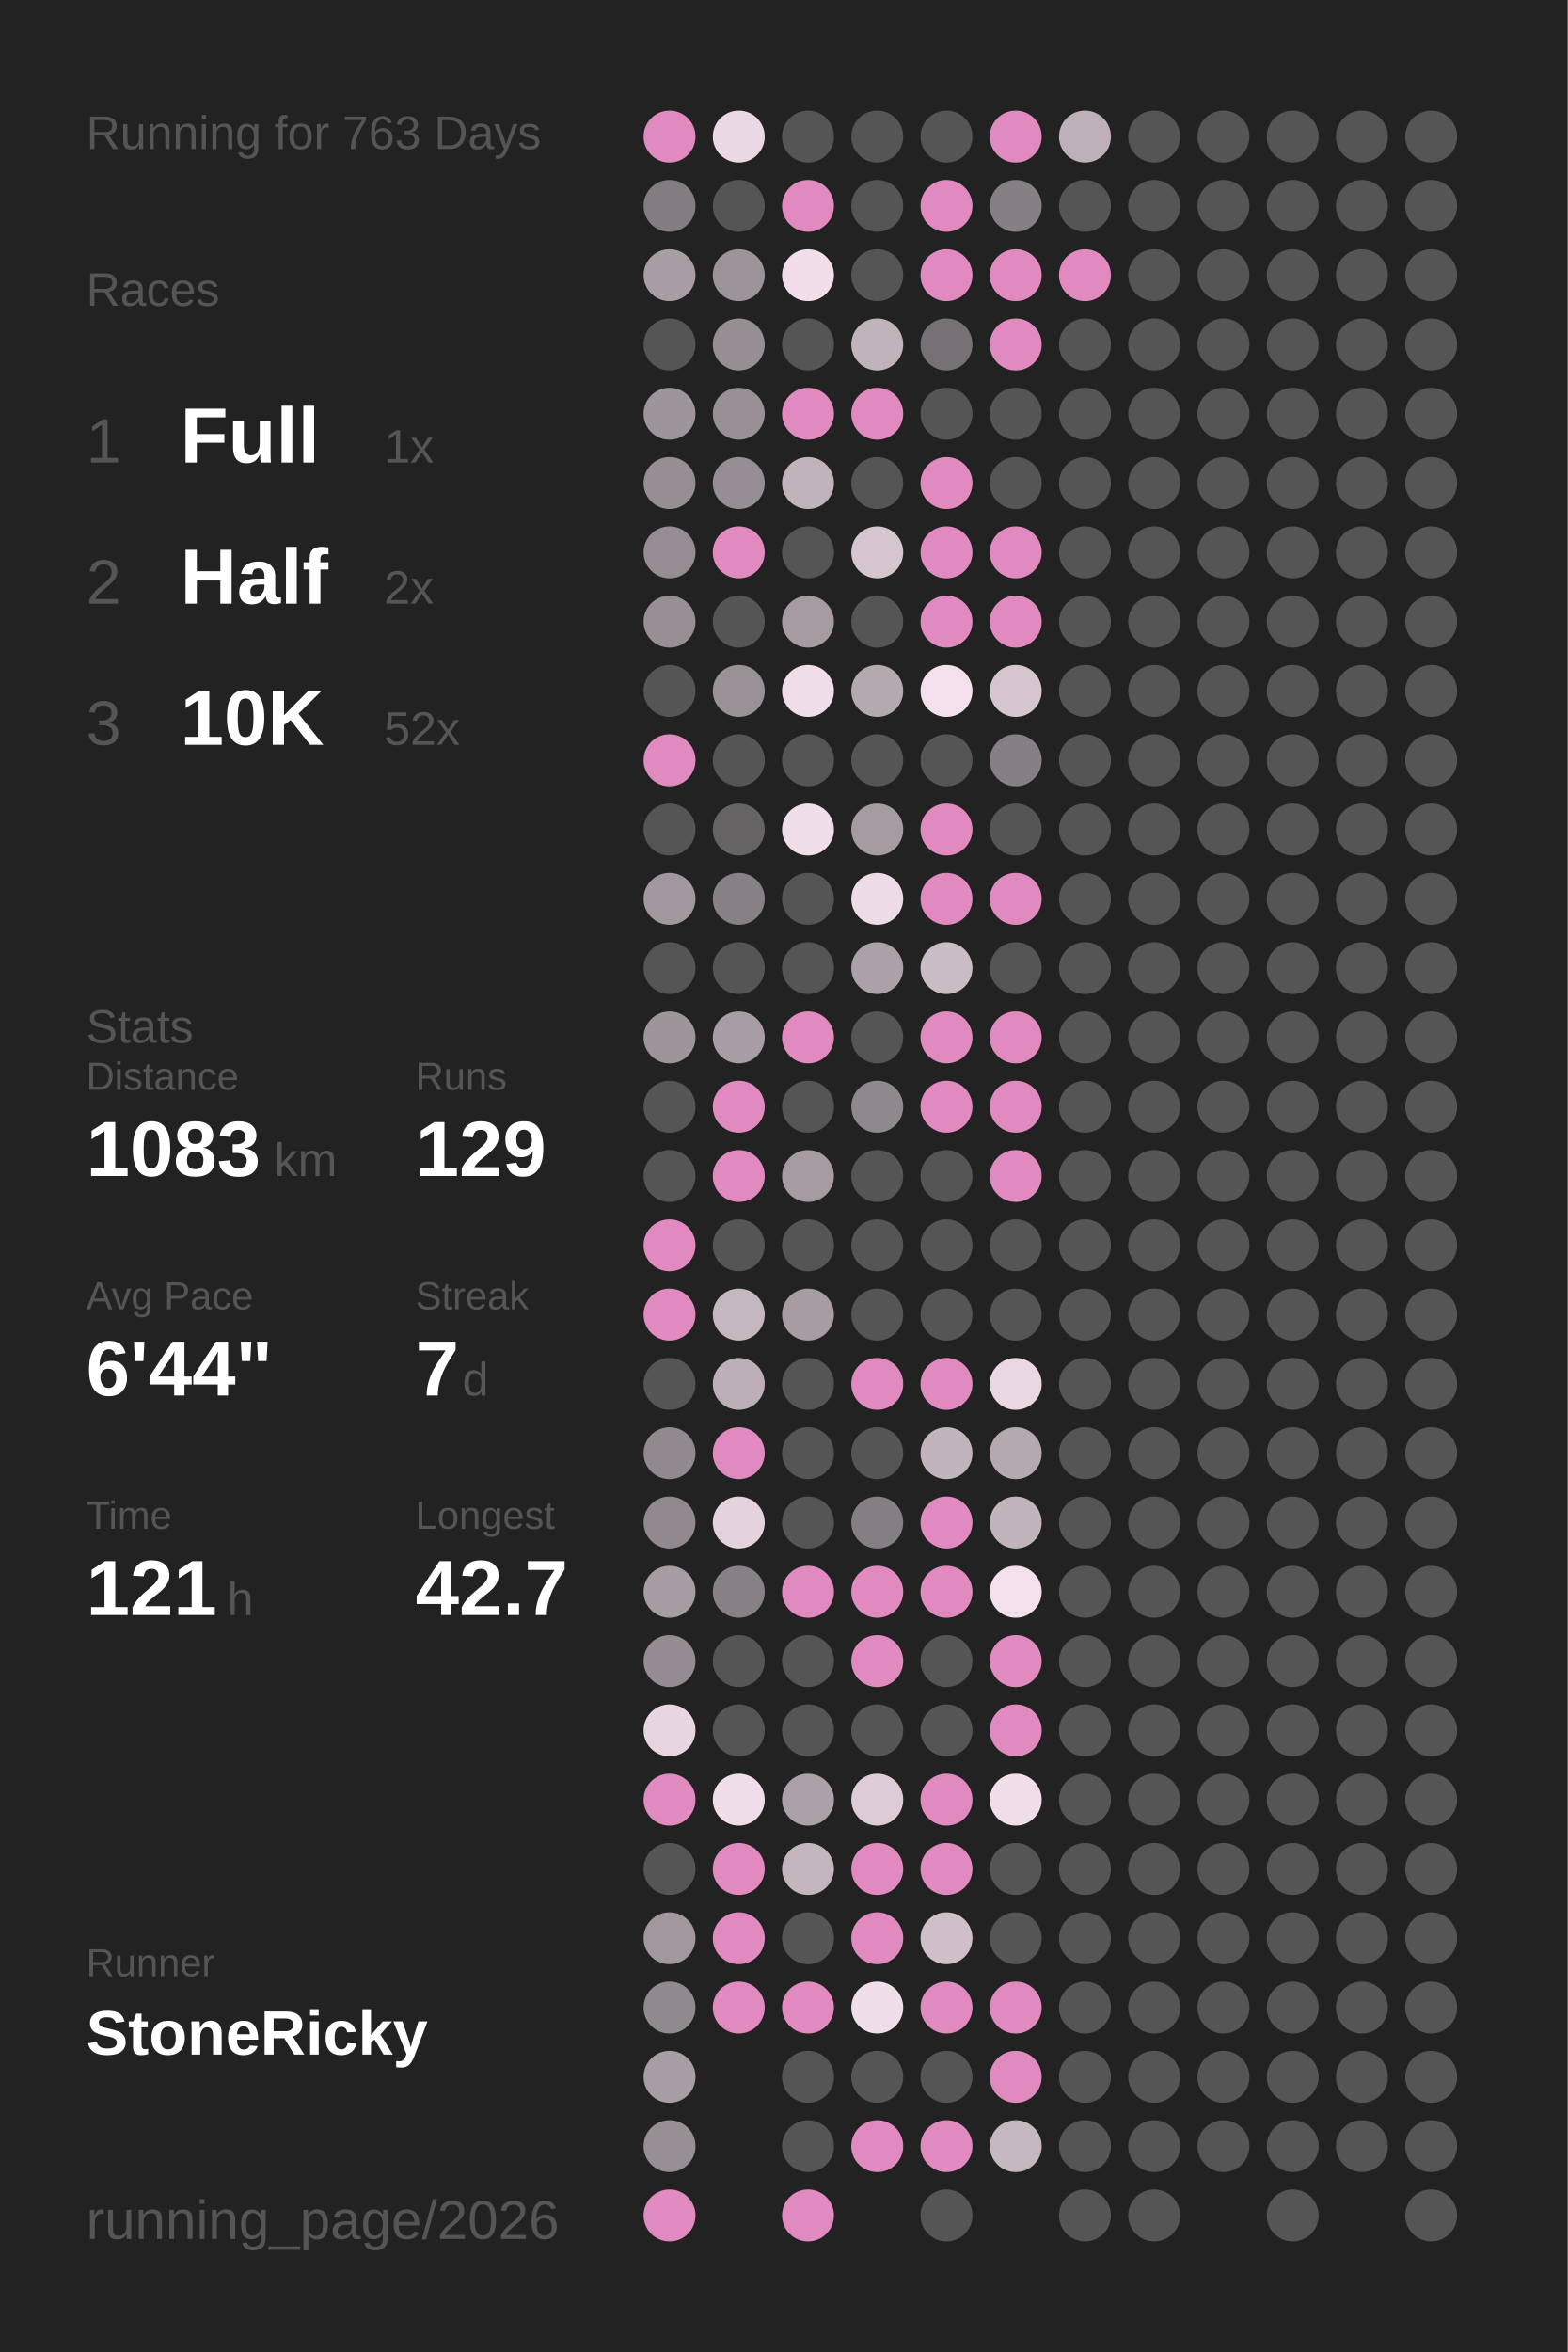
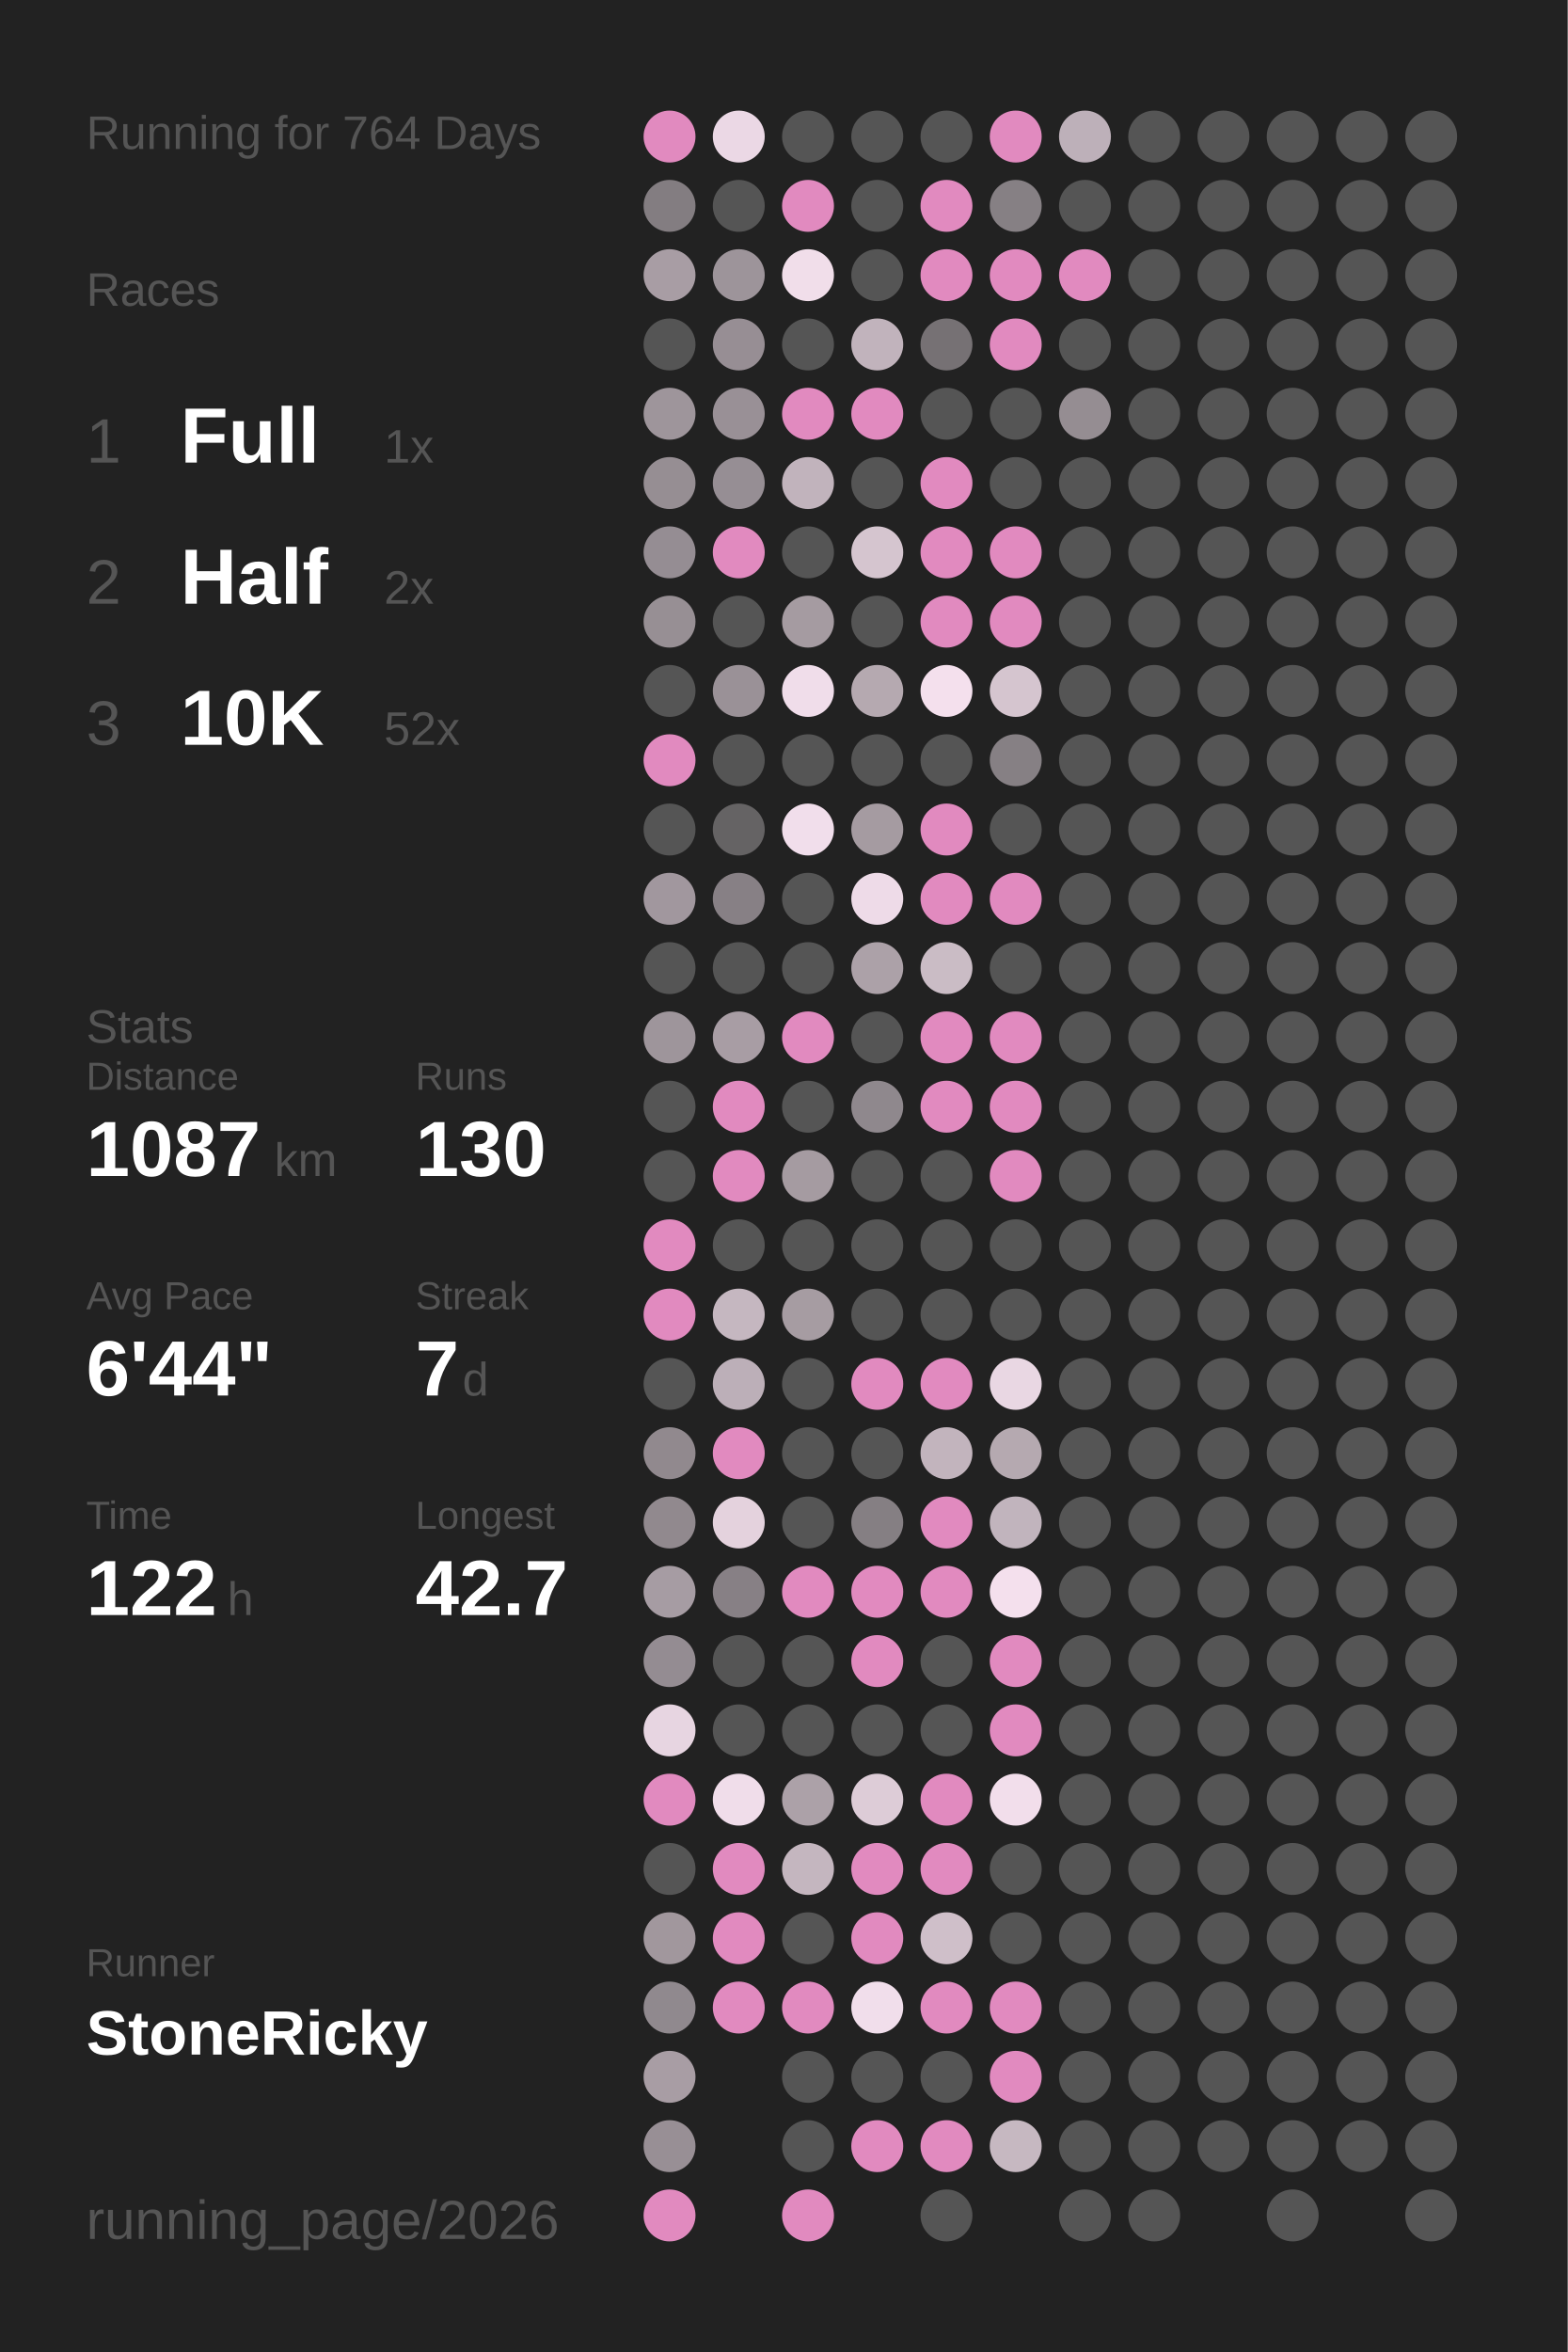
<svg xmlns="http://www.w3.org/2000/svg" baseProfile="full" height="300mm" version="1.1" viewBox="0,0,200,300" width="200mm">
  <defs />
  <rect fill="#222222" height="300" width="200" x="0" y="0" />
-   <text fill="#555555" style="font-size:6px; font-family:Arial;" x="11" y="19">Running for 763 Days</text>
+   <text fill="#555555" style="font-size:6px; font-family:Arial;" x="11" y="19">Running for 764 Days</text>
  <text fill="#555555" style="font-size:6px; font-family:Arial;" x="11" y="39">Races</text>
  <text fill="#555555" style="font-size:8px; font-family:Arial;" x="11" y="59">1</text>
  <text fill="#FFFFFF" style="font-size:10px; font-family:Arial; font-weight:bold;" x="23" y="59">Full</text>
  <text fill="#555555" style="font-size:6px; font-family:Arial;" x="49" y="59">1x</text>
  <text fill="#555555" style="font-size:8px; font-family:Arial;" x="11" y="77">2</text>
  <text fill="#FFFFFF" style="font-size:10px; font-family:Arial; font-weight:bold;" x="23" y="77">Half</text>
  <text fill="#555555" style="font-size:6px; font-family:Arial;" x="49" y="77">2x</text>
  <text fill="#555555" style="font-size:8px; font-family:Arial;" x="11" y="95">3</text>
  <text fill="#FFFFFF" style="font-size:10px; font-family:Arial; font-weight:bold;" x="23" y="95">10K</text>
  <text fill="#555555" style="font-size:6px; font-family:Arial;" x="49" y="95">52x</text>
  <text fill="#555555" style="font-size:6px; font-family:Arial;" x="11" y="133">Stats</text>
  <text fill="#555555" style="font-size:5px; font-family:Arial;" x="11" y="139">Distance</text>
-   <text fill="#FFFFFF" style="font-size:10px; font-family:Arial; font-weight:bold;" x="11" y="150">1083</text>
+   <text fill="#FFFFFF" style="font-size:10px; font-family:Arial; font-weight:bold;" x="11" y="150">1087</text>
  <text fill="#555555" style="font-size:6px; font-family:Arial;" x="35" y="150">km</text>
  <text fill="#555555" style="font-size:5px; font-family:Arial;" x="53" y="139">Runs</text>
-   <text fill="#FFFFFF" style="font-size:10px; font-family:Arial; font-weight:bold;" x="53" y="150">129</text>
+   <text fill="#FFFFFF" style="font-size:10px; font-family:Arial; font-weight:bold;" x="53" y="150">130</text>
  <text fill="#555555" style="font-size:5px; font-family:Arial;" x="11" y="167">Avg Pace</text>
  <text fill="#FFFFFF" style="font-size:10px; font-family:Arial; font-weight:bold;" x="11" y="178">6'44"</text>
  <text fill="#555555" style="font-size:5px; font-family:Arial;" x="53" y="167">Streak</text>
  <text fill="#FFFFFF" style="font-size:10px; font-family:Arial; font-weight:bold;" x="53" y="178">7</text>
  <text fill="#555555" style="font-size:6px; font-family:Arial;" x="59" y="178">d</text>
  <text fill="#555555" style="font-size:5px; font-family:Arial;" x="11" y="195">Time</text>
-   <text fill="#FFFFFF" style="font-size:10px; font-family:Arial; font-weight:bold;" x="11" y="206">121</text>
+   <text fill="#FFFFFF" style="font-size:10px; font-family:Arial; font-weight:bold;" x="11" y="206">122</text>
  <text fill="#555555" style="font-size:6px; font-family:Arial;" x="29" y="206">h</text>
  <text fill="#555555" style="font-size:5px; font-family:Arial;" x="53" y="195">Longest</text>
  <text fill="#FFFFFF" style="font-size:10px; font-family:Arial; font-weight:bold;" x="53" y="206">42.7</text>
  <text fill="#555555" style="font-size:5px; font-family:Arial;" x="11" y="252.065">Runner</text>
  <text fill="#FFFFFF" style="font-size:8px; font-family:Arial; font-weight:bold;" x="11" y="262.065">StoneRicky</text>
  <text fill="#555555" style="font-size:7px; font-family:Arial;" x="11" y="285.581">running_page/2026</text>
  <circle cx="85.417" cy="17.419" fill="#E18ABF" r="3.312" />
  <circle cx="85.417" cy="26.258" fill="#837d81" r="3.312" />
  <circle cx="85.417" cy="35.097" fill="#a89da4" r="3.312" />
  <circle cx="85.417" cy="43.935" fill="#555555" r="3.312" />
  <circle cx="85.417" cy="52.774" fill="#9e959b" r="3.312" />
  <circle cx="85.417" cy="61.613" fill="#968e93" r="3.312" />
  <circle cx="85.417" cy="70.452" fill="#958d93" r="3.312" />
  <circle cx="85.417" cy="79.29" fill="#978f94" r="3.312" />
  <circle cx="85.417" cy="88.129" fill="#555555" r="3.312" />
  <circle cx="85.417" cy="96.968" fill="#E18ABF" r="3.312" />
  <circle cx="85.417" cy="105.806" fill="#555555" r="3.312" />
  <circle cx="85.417" cy="114.645" fill="#a1979e" r="3.312" />
  <circle cx="85.417" cy="123.484" fill="#555555" r="3.312" />
  <circle cx="85.417" cy="132.323" fill="#9e959b" r="3.312" />
  <circle cx="85.417" cy="141.161" fill="#555555" r="3.312" />
  <circle cx="85.417" cy="150" fill="#555555" r="3.312" />
  <circle cx="85.417" cy="158.839" fill="#E18ABF" r="3.312" />
  <circle cx="85.417" cy="167.677" fill="#E18ABF" r="3.312" />
  <circle cx="85.417" cy="176.516" fill="#555555" r="3.312" />
  <circle cx="85.417" cy="185.355" fill="#91898e" r="3.312" />
  <circle cx="85.417" cy="194.194" fill="#91898e" r="3.312" />
  <circle cx="85.417" cy="203.032" fill="#a69ca3" r="3.312" />
  <circle cx="85.417" cy="211.871" fill="#948c92" r="3.312" />
  <circle cx="85.417" cy="220.71" fill="#e7d5e1" r="3.312" />
  <circle cx="85.417" cy="229.548" fill="#E18ABF" r="3.312" />
  <circle cx="85.417" cy="238.387" fill="#555555" r="3.312" />
  <circle cx="85.417" cy="247.226" fill="#a1979d" r="3.312" />
  <circle cx="85.417" cy="256.065" fill="#90898e" r="3.312" />
  <circle cx="85.417" cy="264.903" fill="#a89da4" r="3.312" />
  <circle cx="85.417" cy="273.742" fill="#988f95" r="3.312" />
  <circle cx="85.417" cy="282.581" fill="#E18ABF" r="3.312" />
  <circle cx="94.25" cy="17.419" fill="#ebd8e5" r="3.312" />
  <circle cx="94.25" cy="26.258" fill="#555555" r="3.312" />
  <circle cx="94.25" cy="35.097" fill="#9d949a" r="3.312" />
  <circle cx="94.25" cy="43.935" fill="#978e94" r="3.312" />
  <circle cx="94.25" cy="52.774" fill="#999096" r="3.312" />
  <circle cx="94.25" cy="61.613" fill="#968e94" r="3.312" />
  <circle cx="94.25" cy="70.452" fill="#E18ABF" r="3.312" />
  <circle cx="94.25" cy="79.29" fill="#555555" r="3.312" />
  <circle cx="94.25" cy="88.129" fill="#9a9197" r="3.312" />
  <circle cx="94.25" cy="96.968" fill="#555555" r="3.312" />
  <circle cx="94.25" cy="105.806" fill="#656364" r="3.312" />
  <circle cx="94.25" cy="114.645" fill="#878085" r="3.312" />
  <circle cx="94.25" cy="123.484" fill="#555555" r="3.312" />
  <circle cx="94.25" cy="132.323" fill="#a89da4" r="3.312" />
  <circle cx="94.25" cy="141.161" fill="#E18ABF" r="3.312" />
  <circle cx="94.25" cy="150" fill="#E18ABF" r="3.312" />
  <circle cx="94.25" cy="158.839" fill="#555555" r="3.312" />
  <circle cx="94.25" cy="167.677" fill="#c5b7c0" r="3.312" />
  <circle cx="94.25" cy="176.516" fill="#bcafb8" r="3.312" />
  <circle cx="94.25" cy="185.355" fill="#E18ABF" r="3.312" />
  <circle cx="94.25" cy="194.194" fill="#e4d2dd" r="3.312" />
  <circle cx="94.25" cy="203.032" fill="#878085" r="3.312" />
  <circle cx="94.25" cy="211.871" fill="#555555" r="3.312" />
  <circle cx="94.25" cy="220.71" fill="#555555" r="3.312" />
  <circle cx="94.25" cy="229.548" fill="#f0ddea" r="3.312" />
  <circle cx="94.25" cy="238.387" fill="#E18ABF" r="3.312" />
  <circle cx="94.25" cy="247.226" fill="#E18ABF" r="3.312" />
  <circle cx="94.25" cy="256.065" fill="#E18ABF" r="3.312" />
  <circle cx="103.083" cy="17.419" fill="#555555" r="3.312" />
  <circle cx="103.083" cy="26.258" fill="#E18ABF" r="3.312" />
  <circle cx="103.083" cy="35.097" fill="#f1deea" r="3.312" />
  <circle cx="103.083" cy="43.935" fill="#555555" r="3.312" />
  <circle cx="103.083" cy="52.774" fill="#E18ABF" r="3.312" />
  <circle cx="103.083" cy="61.613" fill="#c1b3bc" r="3.312" />
  <circle cx="103.083" cy="70.452" fill="#555555" r="3.312" />
  <circle cx="103.083" cy="79.29" fill="#a59ba1" r="3.312" />
  <circle cx="103.083" cy="88.129" fill="#f0ddea" r="3.312" />
  <circle cx="103.083" cy="96.968" fill="#555555" r="3.312" />
  <circle cx="103.083" cy="105.806" fill="#f1deeb" r="3.312" />
  <circle cx="103.083" cy="114.645" fill="#555555" r="3.312" />
  <circle cx="103.083" cy="123.484" fill="#555555" r="3.312" />
  <circle cx="103.083" cy="132.323" fill="#E18ABF" r="3.312" />
  <circle cx="103.083" cy="141.161" fill="#555555" r="3.312" />
  <circle cx="103.083" cy="150" fill="#a59ba1" r="3.312" />
  <circle cx="103.083" cy="158.839" fill="#555555" r="3.312" />
  <circle cx="103.083" cy="167.677" fill="#a69ca2" r="3.312" />
  <circle cx="103.083" cy="176.516" fill="#555555" r="3.312" />
  <circle cx="103.083" cy="185.355" fill="#555555" r="3.312" />
  <circle cx="103.083" cy="194.194" fill="#555555" r="3.312" />
  <circle cx="103.083" cy="203.032" fill="#E18ABF" r="3.312" />
  <circle cx="103.083" cy="211.871" fill="#555555" r="3.312" />
  <circle cx="103.083" cy="220.71" fill="#555555" r="3.312" />
  <circle cx="103.083" cy="229.548" fill="#aca1a8" r="3.312" />
  <circle cx="103.083" cy="238.387" fill="#c4b6bf" r="3.312" />
  <circle cx="103.083" cy="247.226" fill="#555555" r="3.312" />
  <circle cx="103.083" cy="256.065" fill="#E18ABF" r="3.312" />
  <circle cx="103.083" cy="264.903" fill="#555555" r="3.312" />
  <circle cx="103.083" cy="273.742" fill="#555555" r="3.312" />
  <circle cx="103.083" cy="282.581" fill="#E18ABF" r="3.312" />
  <circle cx="111.917" cy="17.419" fill="#555555" r="3.312" />
  <circle cx="111.917" cy="26.258" fill="#555555" r="3.312" />
  <circle cx="111.917" cy="35.097" fill="#555555" r="3.312" />
  <circle cx="111.917" cy="43.935" fill="#c1b3bc" r="3.312" />
  <circle cx="111.917" cy="52.774" fill="#E18ABF" r="3.312" />
  <circle cx="111.917" cy="61.613" fill="#555555" r="3.312" />
  <circle cx="111.917" cy="70.452" fill="#d5c5cf" r="3.312" />
  <circle cx="111.917" cy="79.29" fill="#555555" r="3.312" />
  <circle cx="111.917" cy="88.129" fill="#b5a9b0" r="3.312" />
  <circle cx="111.917" cy="96.968" fill="#555555" r="3.312" />
  <circle cx="111.917" cy="105.806" fill="#a59ba1" r="3.312" />
  <circle cx="111.917" cy="114.645" fill="#eedbe8" r="3.312" />
  <circle cx="111.917" cy="123.484" fill="#aca1a8" r="3.312" />
  <circle cx="111.917" cy="132.323" fill="#555555" r="3.312" />
  <circle cx="111.917" cy="141.161" fill="#8f888d" r="3.312" />
  <circle cx="111.917" cy="150" fill="#555555" r="3.312" />
  <circle cx="111.917" cy="158.839" fill="#555555" r="3.312" />
  <circle cx="111.917" cy="167.677" fill="#555555" r="3.312" />
  <circle cx="111.917" cy="176.516" fill="#E18ABF" r="3.312" />
  <circle cx="111.917" cy="185.355" fill="#555555" r="3.312" />
  <circle cx="111.917" cy="194.194" fill="#857f83" r="3.312" />
  <circle cx="111.917" cy="203.032" fill="#E18ABF" r="3.312" />
  <circle cx="111.917" cy="211.871" fill="#E18ABF" r="3.312" />
  <circle cx="111.917" cy="220.71" fill="#555555" r="3.312" />
  <circle cx="111.917" cy="229.548" fill="#ddccd7" r="3.312" />
  <circle cx="111.917" cy="238.387" fill="#E18ABF" r="3.312" />
  <circle cx="111.917" cy="247.226" fill="#E18ABF" r="3.312" />
  <circle cx="111.917" cy="256.065" fill="#f1deeb" r="3.312" />
  <circle cx="111.917" cy="264.903" fill="#555555" r="3.312" />
  <circle cx="111.917" cy="273.742" fill="#E18ABF" r="3.312" />
  <circle cx="120.75" cy="17.419" fill="#555555" r="3.312" />
  <circle cx="120.75" cy="26.258" fill="#E18ABF" r="3.312" />
  <circle cx="120.75" cy="35.097" fill="#E18ABF" r="3.312" />
  <circle cx="120.75" cy="43.935" fill="#767174" r="3.312" />
  <circle cx="120.75" cy="52.774" fill="#555555" r="3.312" />
  <circle cx="120.75" cy="61.613" fill="#E18ABF" r="3.312" />
  <circle cx="120.75" cy="70.452" fill="#E18ABF" r="3.312" />
  <circle cx="120.75" cy="79.29" fill="#E18ABF" r="3.312" />
  <circle cx="120.75" cy="88.129" fill="#f4e0ed" r="3.312" />
  <circle cx="120.75" cy="96.968" fill="#555555" r="3.312" />
  <circle cx="120.75" cy="105.806" fill="#E18ABF" r="3.312" />
  <circle cx="120.75" cy="114.645" fill="#E18ABF" r="3.312" />
  <circle cx="120.75" cy="123.484" fill="#cabcc5" r="3.312" />
  <circle cx="120.75" cy="132.323" fill="#E18ABF" r="3.312" />
  <circle cx="120.75" cy="141.161" fill="#E18ABF" r="3.312" />
  <circle cx="120.75" cy="150" fill="#555555" r="3.312" />
  <circle cx="120.75" cy="158.839" fill="#555555" r="3.312" />
  <circle cx="120.75" cy="167.677" fill="#555555" r="3.312" />
  <circle cx="120.75" cy="176.516" fill="#E18ABF" r="3.312" />
  <circle cx="120.75" cy="185.355" fill="#c2b4bd" r="3.312" />
  <circle cx="120.75" cy="194.194" fill="#E18ABF" r="3.312" />
  <circle cx="120.75" cy="203.032" fill="#E18ABF" r="3.312" />
  <circle cx="120.75" cy="211.871" fill="#555555" r="3.312" />
  <circle cx="120.75" cy="220.71" fill="#555555" r="3.312" />
  <circle cx="120.75" cy="229.548" fill="#E18ABF" r="3.312" />
  <circle cx="120.75" cy="238.387" fill="#E18ABF" r="3.312" />
  <circle cx="120.75" cy="247.226" fill="#cfbfc9" r="3.312" />
  <circle cx="120.75" cy="256.065" fill="#E18ABF" r="3.312" />
  <circle cx="120.75" cy="264.903" fill="#555555" r="3.312" />
  <circle cx="120.75" cy="273.742" fill="#E18ABF" r="3.312" />
  <circle cx="120.75" cy="282.581" fill="#555555" r="3.312" />
  <circle cx="129.583" cy="17.419" fill="#E18ABF" r="3.312" />
  <circle cx="129.583" cy="26.258" fill="#868084" r="3.312" />
  <circle cx="129.583" cy="35.097" fill="#E18ABF" r="3.312" />
  <circle cx="129.583" cy="43.935" fill="#E18ABF" r="3.312" />
  <circle cx="129.583" cy="52.774" fill="#555555" r="3.312" />
  <circle cx="129.583" cy="61.613" fill="#555555" r="3.312" />
  <circle cx="129.583" cy="70.452" fill="#E18ABF" r="3.312" />
  <circle cx="129.583" cy="79.29" fill="#E18ABF" r="3.312" />
  <circle cx="129.583" cy="88.129" fill="#d5c5cf" r="3.312" />
  <circle cx="129.583" cy="96.968" fill="#868084" r="3.312" />
  <circle cx="129.583" cy="105.806" fill="#555555" r="3.312" />
  <circle cx="129.583" cy="114.645" fill="#E18ABF" r="3.312" />
  <circle cx="129.583" cy="123.484" fill="#555555" r="3.312" />
  <circle cx="129.583" cy="132.323" fill="#E18ABF" r="3.312" />
  <circle cx="129.583" cy="141.161" fill="#E18ABF" r="3.312" />
  <circle cx="129.583" cy="150" fill="#E18ABF" r="3.312" />
  <circle cx="129.583" cy="158.839" fill="#555555" r="3.312" />
  <circle cx="129.583" cy="167.677" fill="#555555" r="3.312" />
  <circle cx="129.583" cy="176.516" fill="#e9d7e3" r="3.312" />
  <circle cx="129.583" cy="185.355" fill="#b5a9b0" r="3.312" />
  <circle cx="129.583" cy="194.194" fill="#c1b4bd" r="3.312" />
  <circle cx="129.583" cy="203.032" fill="#f4e0ed" r="3.312" />
  <circle cx="129.583" cy="211.871" fill="#E18ABF" r="3.312" />
  <circle cx="129.583" cy="220.71" fill="#E18ABF" r="3.312" />
  <circle cx="129.583" cy="229.548" fill="#f2deeb" r="3.312" />
  <circle cx="129.583" cy="238.387" fill="#555555" r="3.312" />
  <circle cx="129.583" cy="247.226" fill="#555555" r="3.312" />
  <circle cx="129.583" cy="256.065" fill="#E18ABF" r="3.312" />
  <circle cx="129.583" cy="264.903" fill="#E18ABF" r="3.312" />
  <circle cx="129.583" cy="273.742" fill="#c6b8c1" r="3.312" />
  <circle cx="138.417" cy="17.419" fill="#bdb0b9" r="3.312" />
  <circle cx="138.417" cy="26.258" fill="#555555" r="3.312" />
  <circle cx="138.417" cy="35.097" fill="#E18ABF" r="3.312" />
  <circle cx="138.417" cy="43.935" fill="#555555" r="3.312" />
-   <circle cx="138.417" cy="52.774" fill="#555555" r="3.312" />
+   <circle cx="138.417" cy="52.774" fill="#958d92" r="3.312" />
  <circle cx="138.417" cy="61.613" fill="#555555" r="3.312" />
  <circle cx="138.417" cy="70.452" fill="#555555" r="3.312" />
  <circle cx="138.417" cy="79.29" fill="#555555" r="3.312" />
  <circle cx="138.417" cy="88.129" fill="#555555" r="3.312" />
  <circle cx="138.417" cy="96.968" fill="#555555" r="3.312" />
  <circle cx="138.417" cy="105.806" fill="#555555" r="3.312" />
  <circle cx="138.417" cy="114.645" fill="#555555" r="3.312" />
  <circle cx="138.417" cy="123.484" fill="#555555" r="3.312" />
  <circle cx="138.417" cy="132.323" fill="#555555" r="3.312" />
  <circle cx="138.417" cy="141.161" fill="#555555" r="3.312" />
  <circle cx="138.417" cy="150" fill="#555555" r="3.312" />
  <circle cx="138.417" cy="158.839" fill="#555555" r="3.312" />
  <circle cx="138.417" cy="167.677" fill="#555555" r="3.312" />
  <circle cx="138.417" cy="176.516" fill="#555555" r="3.312" />
  <circle cx="138.417" cy="185.355" fill="#555555" r="3.312" />
  <circle cx="138.417" cy="194.194" fill="#555555" r="3.312" />
  <circle cx="138.417" cy="203.032" fill="#555555" r="3.312" />
  <circle cx="138.417" cy="211.871" fill="#555555" r="3.312" />
  <circle cx="138.417" cy="220.71" fill="#555555" r="3.312" />
  <circle cx="138.417" cy="229.548" fill="#555555" r="3.312" />
  <circle cx="138.417" cy="238.387" fill="#555555" r="3.312" />
  <circle cx="138.417" cy="247.226" fill="#555555" r="3.312" />
  <circle cx="138.417" cy="256.065" fill="#555555" r="3.312" />
  <circle cx="138.417" cy="264.903" fill="#555555" r="3.312" />
  <circle cx="138.417" cy="273.742" fill="#555555" r="3.312" />
  <circle cx="138.417" cy="282.581" fill="#555555" r="3.312" />
  <circle cx="147.25" cy="17.419" fill="#555555" r="3.312" />
  <circle cx="147.25" cy="26.258" fill="#555555" r="3.312" />
  <circle cx="147.25" cy="35.097" fill="#555555" r="3.312" />
  <circle cx="147.25" cy="43.935" fill="#555555" r="3.312" />
  <circle cx="147.25" cy="52.774" fill="#555555" r="3.312" />
  <circle cx="147.25" cy="61.613" fill="#555555" r="3.312" />
  <circle cx="147.25" cy="70.452" fill="#555555" r="3.312" />
  <circle cx="147.25" cy="79.29" fill="#555555" r="3.312" />
  <circle cx="147.25" cy="88.129" fill="#555555" r="3.312" />
  <circle cx="147.25" cy="96.968" fill="#555555" r="3.312" />
  <circle cx="147.25" cy="105.806" fill="#555555" r="3.312" />
  <circle cx="147.25" cy="114.645" fill="#555555" r="3.312" />
  <circle cx="147.25" cy="123.484" fill="#555555" r="3.312" />
  <circle cx="147.25" cy="132.323" fill="#555555" r="3.312" />
  <circle cx="147.25" cy="141.161" fill="#555555" r="3.312" />
  <circle cx="147.25" cy="150" fill="#555555" r="3.312" />
  <circle cx="147.25" cy="158.839" fill="#555555" r="3.312" />
  <circle cx="147.25" cy="167.677" fill="#555555" r="3.312" />
  <circle cx="147.25" cy="176.516" fill="#555555" r="3.312" />
  <circle cx="147.25" cy="185.355" fill="#555555" r="3.312" />
  <circle cx="147.25" cy="194.194" fill="#555555" r="3.312" />
  <circle cx="147.25" cy="203.032" fill="#555555" r="3.312" />
  <circle cx="147.25" cy="211.871" fill="#555555" r="3.312" />
  <circle cx="147.25" cy="220.71" fill="#555555" r="3.312" />
  <circle cx="147.25" cy="229.548" fill="#555555" r="3.312" />
  <circle cx="147.25" cy="238.387" fill="#555555" r="3.312" />
  <circle cx="147.25" cy="247.226" fill="#555555" r="3.312" />
  <circle cx="147.25" cy="256.065" fill="#555555" r="3.312" />
  <circle cx="147.25" cy="264.903" fill="#555555" r="3.312" />
  <circle cx="147.25" cy="273.742" fill="#555555" r="3.312" />
  <circle cx="147.25" cy="282.581" fill="#555555" r="3.312" />
  <circle cx="156.083" cy="17.419" fill="#555555" r="3.312" />
  <circle cx="156.083" cy="26.258" fill="#555555" r="3.312" />
  <circle cx="156.083" cy="35.097" fill="#555555" r="3.312" />
  <circle cx="156.083" cy="43.935" fill="#555555" r="3.312" />
  <circle cx="156.083" cy="52.774" fill="#555555" r="3.312" />
  <circle cx="156.083" cy="61.613" fill="#555555" r="3.312" />
  <circle cx="156.083" cy="70.452" fill="#555555" r="3.312" />
  <circle cx="156.083" cy="79.29" fill="#555555" r="3.312" />
  <circle cx="156.083" cy="88.129" fill="#555555" r="3.312" />
  <circle cx="156.083" cy="96.968" fill="#555555" r="3.312" />
  <circle cx="156.083" cy="105.806" fill="#555555" r="3.312" />
  <circle cx="156.083" cy="114.645" fill="#555555" r="3.312" />
  <circle cx="156.083" cy="123.484" fill="#555555" r="3.312" />
  <circle cx="156.083" cy="132.323" fill="#555555" r="3.312" />
  <circle cx="156.083" cy="141.161" fill="#555555" r="3.312" />
  <circle cx="156.083" cy="150" fill="#555555" r="3.312" />
  <circle cx="156.083" cy="158.839" fill="#555555" r="3.312" />
  <circle cx="156.083" cy="167.677" fill="#555555" r="3.312" />
  <circle cx="156.083" cy="176.516" fill="#555555" r="3.312" />
  <circle cx="156.083" cy="185.355" fill="#555555" r="3.312" />
  <circle cx="156.083" cy="194.194" fill="#555555" r="3.312" />
  <circle cx="156.083" cy="203.032" fill="#555555" r="3.312" />
  <circle cx="156.083" cy="211.871" fill="#555555" r="3.312" />
  <circle cx="156.083" cy="220.71" fill="#555555" r="3.312" />
  <circle cx="156.083" cy="229.548" fill="#555555" r="3.312" />
  <circle cx="156.083" cy="238.387" fill="#555555" r="3.312" />
  <circle cx="156.083" cy="247.226" fill="#555555" r="3.312" />
  <circle cx="156.083" cy="256.065" fill="#555555" r="3.312" />
  <circle cx="156.083" cy="264.903" fill="#555555" r="3.312" />
  <circle cx="156.083" cy="273.742" fill="#555555" r="3.312" />
  <circle cx="164.917" cy="17.419" fill="#555555" r="3.312" />
  <circle cx="164.917" cy="26.258" fill="#555555" r="3.312" />
  <circle cx="164.917" cy="35.097" fill="#555555" r="3.312" />
  <circle cx="164.917" cy="43.935" fill="#555555" r="3.312" />
  <circle cx="164.917" cy="52.774" fill="#555555" r="3.312" />
  <circle cx="164.917" cy="61.613" fill="#555555" r="3.312" />
  <circle cx="164.917" cy="70.452" fill="#555555" r="3.312" />
  <circle cx="164.917" cy="79.29" fill="#555555" r="3.312" />
  <circle cx="164.917" cy="88.129" fill="#555555" r="3.312" />
  <circle cx="164.917" cy="96.968" fill="#555555" r="3.312" />
  <circle cx="164.917" cy="105.806" fill="#555555" r="3.312" />
  <circle cx="164.917" cy="114.645" fill="#555555" r="3.312" />
  <circle cx="164.917" cy="123.484" fill="#555555" r="3.312" />
  <circle cx="164.917" cy="132.323" fill="#555555" r="3.312" />
  <circle cx="164.917" cy="141.161" fill="#555555" r="3.312" />
  <circle cx="164.917" cy="150" fill="#555555" r="3.312" />
  <circle cx="164.917" cy="158.839" fill="#555555" r="3.312" />
  <circle cx="164.917" cy="167.677" fill="#555555" r="3.312" />
  <circle cx="164.917" cy="176.516" fill="#555555" r="3.312" />
  <circle cx="164.917" cy="185.355" fill="#555555" r="3.312" />
  <circle cx="164.917" cy="194.194" fill="#555555" r="3.312" />
  <circle cx="164.917" cy="203.032" fill="#555555" r="3.312" />
  <circle cx="164.917" cy="211.871" fill="#555555" r="3.312" />
  <circle cx="164.917" cy="220.71" fill="#555555" r="3.312" />
  <circle cx="164.917" cy="229.548" fill="#555555" r="3.312" />
  <circle cx="164.917" cy="238.387" fill="#555555" r="3.312" />
  <circle cx="164.917" cy="247.226" fill="#555555" r="3.312" />
  <circle cx="164.917" cy="256.065" fill="#555555" r="3.312" />
  <circle cx="164.917" cy="264.903" fill="#555555" r="3.312" />
  <circle cx="164.917" cy="273.742" fill="#555555" r="3.312" />
  <circle cx="164.917" cy="282.581" fill="#555555" r="3.312" />
  <circle cx="173.75" cy="17.419" fill="#555555" r="3.312" />
  <circle cx="173.75" cy="26.258" fill="#555555" r="3.312" />
  <circle cx="173.75" cy="35.097" fill="#555555" r="3.312" />
  <circle cx="173.75" cy="43.935" fill="#555555" r="3.312" />
  <circle cx="173.75" cy="52.774" fill="#555555" r="3.312" />
  <circle cx="173.75" cy="61.613" fill="#555555" r="3.312" />
  <circle cx="173.75" cy="70.452" fill="#555555" r="3.312" />
  <circle cx="173.75" cy="79.29" fill="#555555" r="3.312" />
  <circle cx="173.75" cy="88.129" fill="#555555" r="3.312" />
  <circle cx="173.75" cy="96.968" fill="#555555" r="3.312" />
  <circle cx="173.75" cy="105.806" fill="#555555" r="3.312" />
  <circle cx="173.75" cy="114.645" fill="#555555" r="3.312" />
  <circle cx="173.75" cy="123.484" fill="#555555" r="3.312" />
  <circle cx="173.75" cy="132.323" fill="#555555" r="3.312" />
  <circle cx="173.75" cy="141.161" fill="#555555" r="3.312" />
  <circle cx="173.75" cy="150" fill="#555555" r="3.312" />
  <circle cx="173.75" cy="158.839" fill="#555555" r="3.312" />
  <circle cx="173.75" cy="167.677" fill="#555555" r="3.312" />
  <circle cx="173.75" cy="176.516" fill="#555555" r="3.312" />
  <circle cx="173.75" cy="185.355" fill="#555555" r="3.312" />
  <circle cx="173.75" cy="194.194" fill="#555555" r="3.312" />
  <circle cx="173.75" cy="203.032" fill="#555555" r="3.312" />
  <circle cx="173.75" cy="211.871" fill="#555555" r="3.312" />
  <circle cx="173.75" cy="220.71" fill="#555555" r="3.312" />
  <circle cx="173.75" cy="229.548" fill="#555555" r="3.312" />
  <circle cx="173.75" cy="238.387" fill="#555555" r="3.312" />
  <circle cx="173.75" cy="247.226" fill="#555555" r="3.312" />
  <circle cx="173.75" cy="256.065" fill="#555555" r="3.312" />
  <circle cx="173.75" cy="264.903" fill="#555555" r="3.312" />
  <circle cx="173.75" cy="273.742" fill="#555555" r="3.312" />
  <circle cx="182.583" cy="17.419" fill="#555555" r="3.312" />
  <circle cx="182.583" cy="26.258" fill="#555555" r="3.312" />
  <circle cx="182.583" cy="35.097" fill="#555555" r="3.312" />
  <circle cx="182.583" cy="43.935" fill="#555555" r="3.312" />
  <circle cx="182.583" cy="52.774" fill="#555555" r="3.312" />
  <circle cx="182.583" cy="61.613" fill="#555555" r="3.312" />
  <circle cx="182.583" cy="70.452" fill="#555555" r="3.312" />
  <circle cx="182.583" cy="79.29" fill="#555555" r="3.312" />
  <circle cx="182.583" cy="88.129" fill="#555555" r="3.312" />
  <circle cx="182.583" cy="96.968" fill="#555555" r="3.312" />
  <circle cx="182.583" cy="105.806" fill="#555555" r="3.312" />
  <circle cx="182.583" cy="114.645" fill="#555555" r="3.312" />
  <circle cx="182.583" cy="123.484" fill="#555555" r="3.312" />
  <circle cx="182.583" cy="132.323" fill="#555555" r="3.312" />
  <circle cx="182.583" cy="141.161" fill="#555555" r="3.312" />
  <circle cx="182.583" cy="150" fill="#555555" r="3.312" />
  <circle cx="182.583" cy="158.839" fill="#555555" r="3.312" />
  <circle cx="182.583" cy="167.677" fill="#555555" r="3.312" />
  <circle cx="182.583" cy="176.516" fill="#555555" r="3.312" />
  <circle cx="182.583" cy="185.355" fill="#555555" r="3.312" />
  <circle cx="182.583" cy="194.194" fill="#555555" r="3.312" />
  <circle cx="182.583" cy="203.032" fill="#555555" r="3.312" />
  <circle cx="182.583" cy="211.871" fill="#555555" r="3.312" />
  <circle cx="182.583" cy="220.71" fill="#555555" r="3.312" />
  <circle cx="182.583" cy="229.548" fill="#555555" r="3.312" />
  <circle cx="182.583" cy="238.387" fill="#555555" r="3.312" />
  <circle cx="182.583" cy="247.226" fill="#555555" r="3.312" />
  <circle cx="182.583" cy="256.065" fill="#555555" r="3.312" />
  <circle cx="182.583" cy="264.903" fill="#555555" r="3.312" />
  <circle cx="182.583" cy="273.742" fill="#555555" r="3.312" />
  <circle cx="182.583" cy="282.581" fill="#555555" r="3.312" />
</svg>
